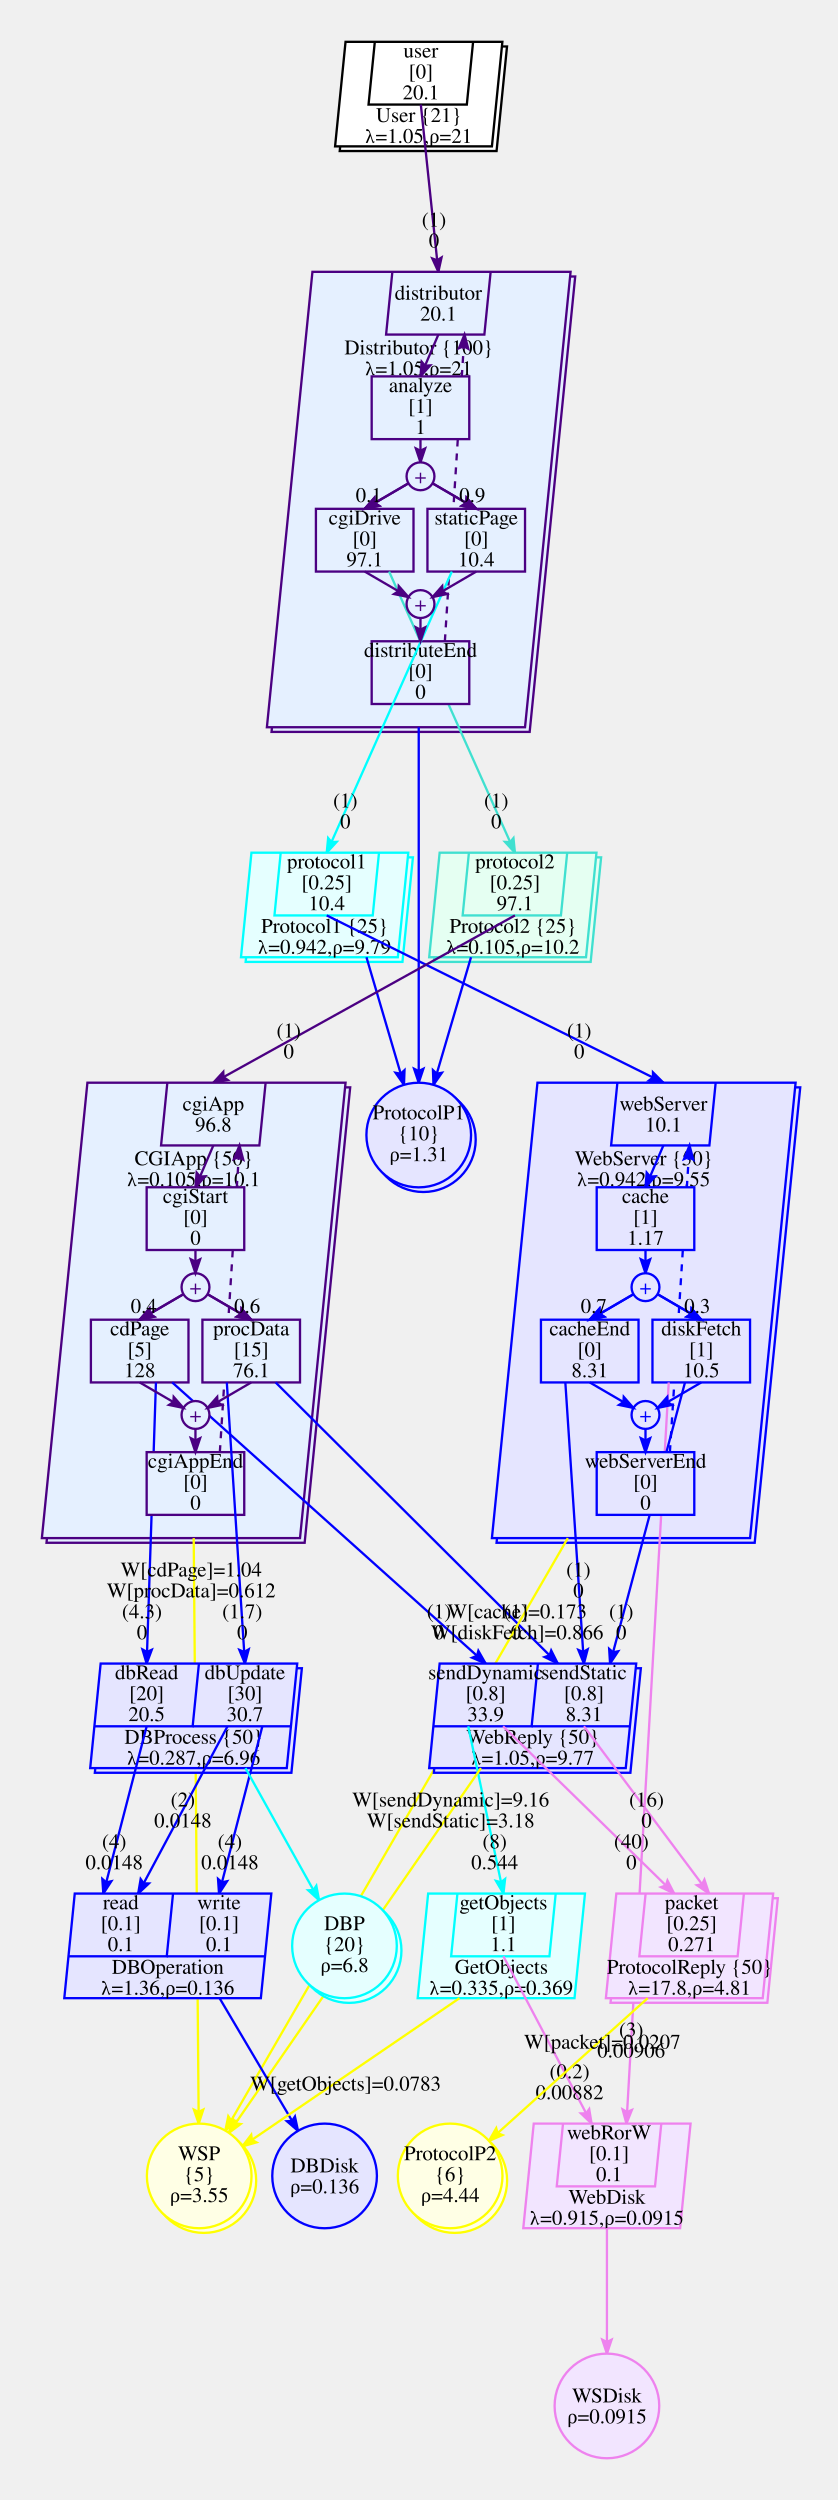
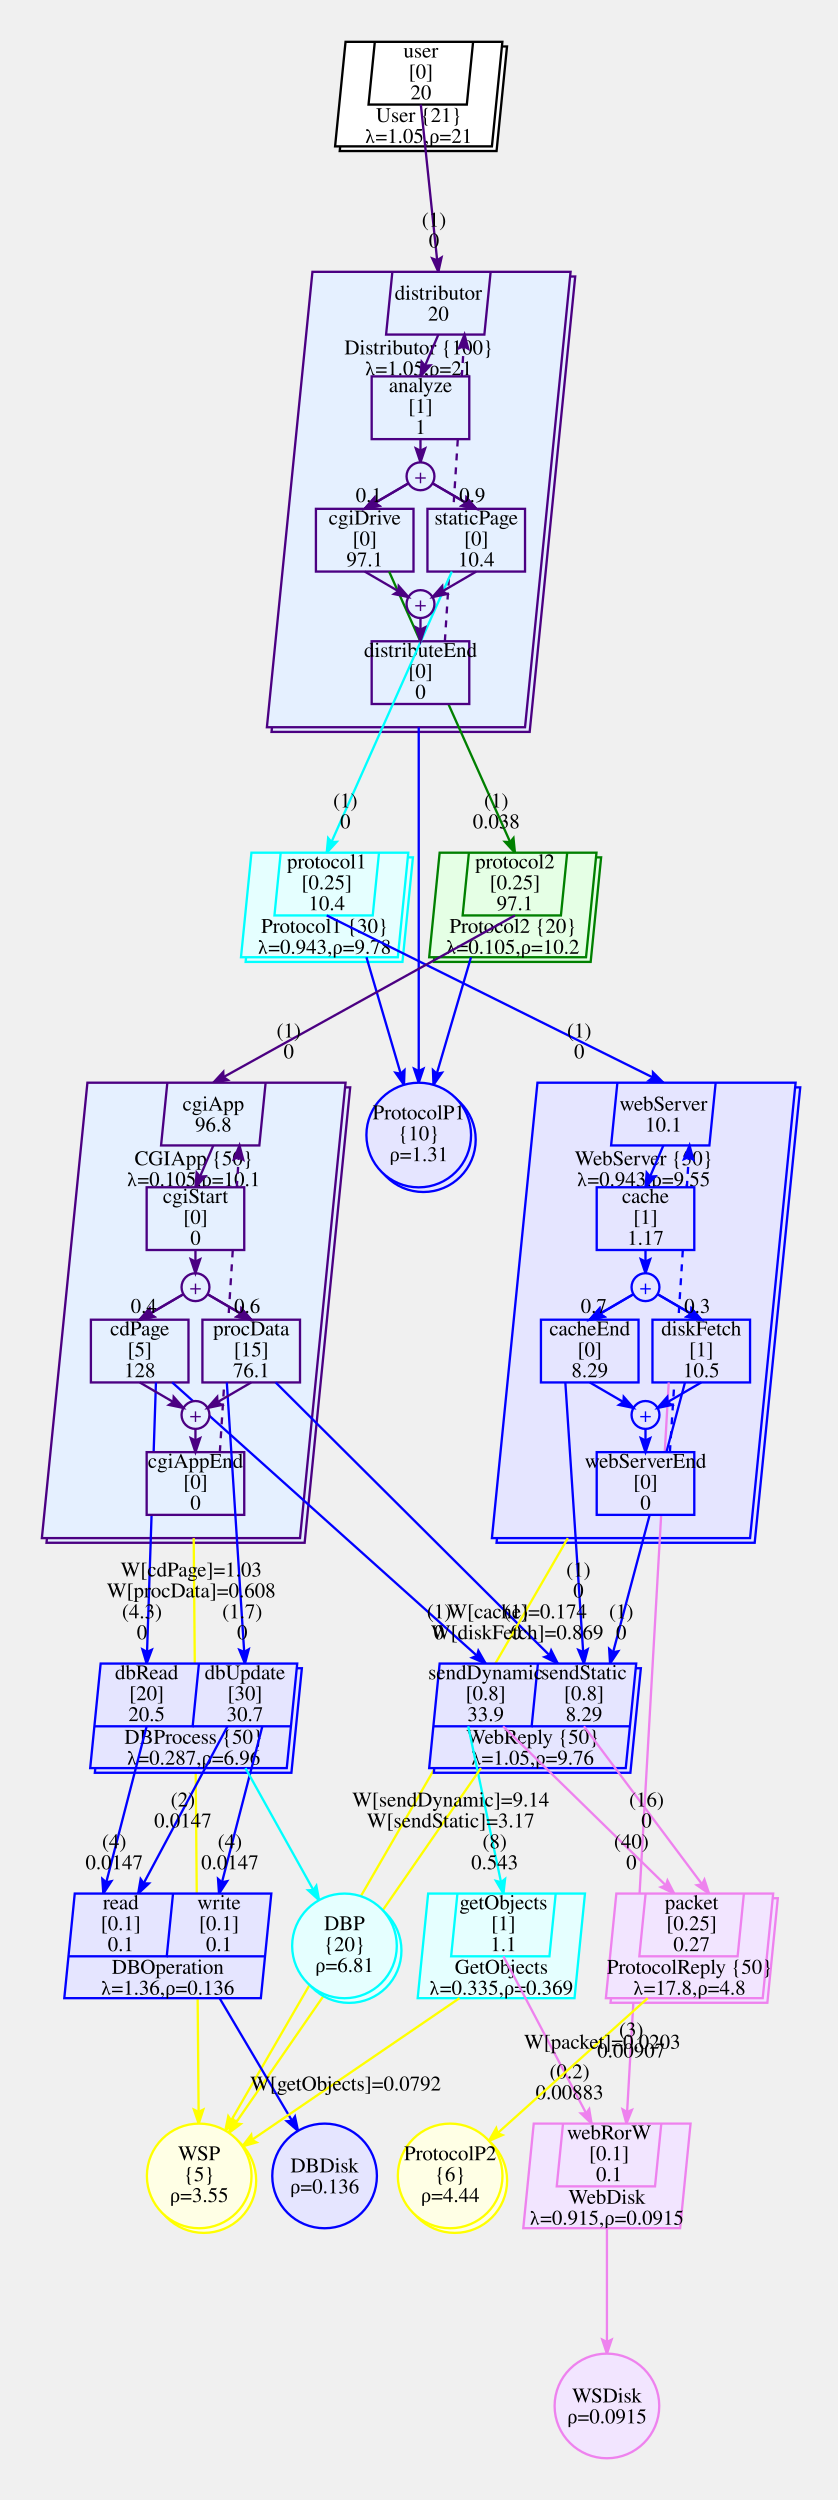
<svg xmlns="http://www.w3.org/2000/svg" width="5.006in" height="14.944in" viewBox="0 0 9010 26900">
  <polygon fill="#ffffff" stroke="black" stroke-width="25" points="3767.5,500 5455,500 5342.5,1625 3655,1625 " />
  <polygon fill="#ffffff" stroke="black" stroke-width="25" points="3717.5,450 5405,450 5292.5,1575 3605,1575 " />
  <text x="4505" y="1538" font-family="Times" font-style="Roman" font-size="225" fill="black" text-anchor="middle">λ=1.05,ρ=21</text>
  <text x="4505" y="1313" font-family="Times" font-style="Roman" font-size="225" fill="black" text-anchor="middle">User {21}</text>
  <polyline stroke="black" stroke-width="25" fill="none" points="4032.5,450 3965,1125 5022.5,1125 5090,450 " />
-   <text x="4528" y="1069" font-family="Times" font-style="Roman" font-size="225" fill="black" text-anchor="middle">20.1</text>
+   <text x="4528" y="1069" font-family="Times" font-style="Roman" font-size="225" fill="black" text-anchor="middle">20</text>
  <text x="4528" y="844" font-family="Times" font-style="Roman" font-size="225" fill="black" text-anchor="middle">[0]</text>
  <text x="4528" y="619" font-family="Times" font-style="Roman" font-size="225" fill="black" text-anchor="middle">user</text>
  <line x1="4527.5" y1="1125" x2="4716.25" y2="2925" stroke="Indigo" stroke-width="25" />
  <polygon fill="Indigo" stroke="Indigo" stroke-width="25" points="4716.25,2925 4750.33,2770.6 4703.21,2800.68 4650.88,2781.03 " />
  <text x="4669" y="2663" font-family="Times" font-style="Roman" font-size="225" fill="black" text-anchor="middle">0</text>
  <text x="4669" y="2438" font-family="Times" font-style="Roman" font-size="225" fill="black" text-anchor="middle">(1)</text>
  <polygon fill="#e5f0ff" stroke="Indigo" stroke-width="25" points="3411.25,2975 6188.75,2975 5698.75,7875 2921.25,7875 " />
  <polygon fill="#e5f0ff" stroke="Indigo" stroke-width="25" points="3361.25,2925 6138.75,2925 5648.75,7825 2871.25,7825 " />
  <text x="4505" y="4038" font-family="Times" font-style="Roman" font-size="225" fill="black" text-anchor="middle">λ=1.05,ρ=21</text>
  <text x="4505" y="3813" font-family="Times" font-style="Roman" font-size="225" fill="black" text-anchor="middle">Distributor {100}</text>
  <polyline stroke="Indigo" stroke-width="25" fill="none" points="4221.25,2925 4153.75,3600 5211.25,3600 5278.75,2925 " />
-   <text x="4716" y="3450" font-family="Times" font-style="Roman" font-size="225" fill="black" text-anchor="middle">20.1</text>
+   <text x="4716" y="3450" font-family="Times" font-style="Roman" font-size="225" fill="black" text-anchor="middle">20</text>
  <text x="4716" y="3225" font-family="Times" font-style="Roman" font-size="225" fill="black" text-anchor="middle">distributor</text>
  <line x1="4716.25" y1="3600" x2="4523.75" y2="4050" stroke="Indigo" stroke-width="25" />
  <polygon fill="Indigo" stroke="Indigo" stroke-width="25" points="4523.75,4050 4628.72,3931.75 4572.91,3935.07 4536.77,3892.42 " />
  <line x1="4786.25" y1="6900" x2="4997.5" y2="3600" stroke-dasharray="75" stroke="Indigo" stroke-width="25" />
  <polygon fill="Indigo" stroke="Indigo" stroke-width="25" points="4997.5,3600 4938.02,3746.5 4989.51,3724.74 5037.82,3752.89 " />
  <polygon fill="#e5f0ff" stroke="Indigo" stroke-width="25" points="3998.75,4725 3998.75,4050 5048.75,4050 5048.75,4725 3998.75,4725 " />
  <text x="4524" y="4669" font-family="Times" font-style="Roman" font-size="225" fill="black" text-anchor="middle">1</text>
  <text x="4524" y="4444" font-family="Times" font-style="Roman" font-size="225" fill="black" text-anchor="middle">[1]</text>
  <text x="4524" y="4219" font-family="Times" font-style="Roman" font-size="225" fill="black" text-anchor="middle">analyze</text>
  <polygon fill="#e5f0ff" stroke="Indigo" stroke-width="25" points="3398.75,6150 3398.75,5475 4448.75,5475 4448.75,6150 3398.75,6150 " />
-   <line x1="4186.25" y1="6150" x2="5540" y2="9175" stroke="Turquoise" stroke-width="25" />
-   <polygon fill="Turquoise" stroke="Turquoise" stroke-width="25" points="5540,9175 5524.37,9017.66 5488.94,9060.9 5433.09,9058.51 " />
-   <text x="5339" y="8913" font-family="Times" font-style="Roman" font-size="225" fill="black" text-anchor="middle">0</text>
+   <line x1="4186.25" y1="6150" x2="5540" y2="9175" stroke="Green" stroke-width="25" />
+   <polygon fill="Green" stroke="Green" stroke-width="25" points="5540,9175 5524.37,9017.66 5488.94,9060.9 5433.09,9058.51 " />
+   <text x="5339" y="8913" font-family="Times" font-style="Roman" font-size="225" fill="black" text-anchor="middle">0.038</text>
  <text x="5339" y="8688" font-family="Times" font-style="Roman" font-size="225" fill="black" text-anchor="middle">(1)</text>
  <text x="3924" y="6094" font-family="Times" font-style="Roman" font-size="225" fill="black" text-anchor="middle">97.1</text>
  <text x="3924" y="5869" font-family="Times" font-style="Roman" font-size="225" fill="black" text-anchor="middle">[0]</text>
  <text x="3924" y="5644" font-family="Times" font-style="Roman" font-size="225" fill="black" text-anchor="middle">cgiDrive</text>
  <polygon fill="#e5f0ff" stroke="Indigo" stroke-width="25" points="3998.75,7575 3998.75,6900 5048.75,6900 5048.75,7575 3998.75,7575 " />
  <text x="4524" y="7519" font-family="Times" font-style="Roman" font-size="225" fill="black" text-anchor="middle">0</text>
  <text x="4524" y="7294" font-family="Times" font-style="Roman" font-size="225" fill="black" text-anchor="middle">[0]</text>
  <text x="4524" y="7069" font-family="Times" font-style="Roman" font-size="225" fill="black" text-anchor="middle">distributeEnd</text>
  <polygon fill="#e5f0ff" stroke="Indigo" stroke-width="25" points="4598.75,6150 4598.75,5475 5648.75,5475 5648.75,6150 4598.75,6150 " />
  <line x1="4861.25" y1="6150" x2="3515" y2="9175" stroke="Cyan" stroke-width="25" />
  <polygon fill="Cyan" stroke="Cyan" stroke-width="25" points="3515,9175 3621.67,9058.29 3565.82,9060.8 3530.31,9017.63 " />
  <text x="3715" y="8913" font-family="Times" font-style="Roman" font-size="225" fill="black" text-anchor="middle">0</text>
  <text x="3715" y="8688" font-family="Times" font-style="Roman" font-size="225" fill="black" text-anchor="middle">(1)</text>
  <text x="5124" y="6094" font-family="Times" font-style="Roman" font-size="225" fill="black" text-anchor="middle">10.4</text>
  <text x="5124" y="5869" font-family="Times" font-style="Roman" font-size="225" fill="black" text-anchor="middle">[0]</text>
  <text x="5124" y="5644" font-family="Times" font-style="Roman" font-size="225" fill="black" text-anchor="middle">staticPage</text>
  <line x1="4523.75" y1="4725" x2="4523.75" y2="4975" stroke="Indigo" stroke-width="25" />
  <polygon fill="Indigo" stroke="Indigo" stroke-width="25" points="4523.75,4975 4573.75,4825 4523.75,4850 4473.75,4825 " />
  <circle cx="4524" cy="6500" r="150" fill="#e5f0ff" stroke="Indigo" stroke-width="25" />
  <text x="4524" y="6575" font-family="Times" font-style="Roman" font-size="225" fill="Indigo" text-anchor="middle">+</text>
  <line x1="3923.75" y1="6150" x2="4394.18" y2="6424.42" stroke="Indigo" stroke-width="25" />
  <polygon fill="Indigo" stroke="Indigo" stroke-width="25" points="4394.18,6424.42 4289.81,6305.65 4286.21,6361.44 4239.42,6392.03 " />
  <line x1="5123.75" y1="6150" x2="4653.32" y2="6424.42" stroke="Indigo" stroke-width="25" />
  <polygon fill="Indigo" stroke="Indigo" stroke-width="25" points="4653.32,6424.42 4808.08,6392.03 4761.29,6361.44 4757.69,6305.65 " />
  <circle cx="4524" cy="5125" r="150" fill="#e5f0ff" stroke="Indigo" stroke-width="25" />
  <text x="4524" y="5200" font-family="Times" font-style="Roman" font-size="225" fill="Indigo" text-anchor="middle">+</text>
  <line x1="4394.18" y1="5200.58" x2="3923.75" y2="5475" stroke="Indigo" stroke-width="25" />
  <polygon fill="Indigo" stroke="Indigo" stroke-width="25" points="3923.75,5475 4078.51,5442.61 4031.72,5412.02 4028.12,5356.23 " />
  <line x1="4653.32" y1="5200.58" x2="5123.75" y2="5475" stroke="Indigo" stroke-width="25" />
  <polygon fill="Indigo" stroke="Indigo" stroke-width="25" points="5123.75,5475 5019.38,5356.23 5015.78,5412.02 4968.99,5442.61 " />
  <line x1="4394.18" y1="5200.58" x2="3923.75" y2="5475" stroke="Indigo" stroke-width="25" />
  <polygon fill="Indigo" stroke="Indigo" stroke-width="25" points="3923.75,5475 4078.51,5442.61 4031.72,5412.02 4028.12,5356.23 " />
  <line x1="4653.32" y1="5200.58" x2="5123.75" y2="5475" stroke="Indigo" stroke-width="25" />
  <polygon fill="Indigo" stroke="Indigo" stroke-width="25" points="5123.75,5475 5019.38,5356.23 5015.78,5412.02 4968.99,5442.61 " />
  <text x="3967" y="5402" font-family="Times" font-style="Roman" font-size="225" fill="black" text-anchor="middle">0.1</text>
  <text x="5081" y="5402" font-family="Times" font-style="Roman" font-size="225" fill="black" text-anchor="middle">0.9</text>
  <line x1="4523.75" y1="6650" x2="4523.75" y2="6900" stroke="Indigo" stroke-width="25" />
  <polygon fill="Indigo" stroke="Indigo" stroke-width="25" points="4523.75,6900 4573.75,6750 4523.75,6775 4473.75,6750 " />
  <line x1="4505" y1="7825" x2="4505" y2="11650" stroke="Blue" stroke-width="25" />
  <polygon fill="Blue" stroke="Blue" stroke-width="25" points="4505,11650 4555,11500 4505,11525 4455,11500 " />
  <polygon fill="#e5ffff" stroke="Cyan" stroke-width="25" points="2755,9225 4442.5,9225 4330,10350 2642.5,10350 " />
  <polygon fill="#e5ffff" stroke="Cyan" stroke-width="25" points="2705,9175 4392.5,9175 4280,10300 2592.5,10300 " />
-   <text x="3492" y="10263" font-family="Times" font-style="Roman" font-size="225" fill="black" text-anchor="middle">λ=0.942,ρ=9.79</text>
-   <text x="3492" y="10038" font-family="Times" font-style="Roman" font-size="225" fill="black" text-anchor="middle">Protocol1 {25}</text>
+   <text x="3492" y="10263" font-family="Times" font-style="Roman" font-size="225" fill="black" text-anchor="middle">λ=0.943,ρ=9.78</text>
+   <text x="3492" y="10038" font-family="Times" font-style="Roman" font-size="225" fill="black" text-anchor="middle">Protocol1 {30}</text>
  <polyline stroke="Cyan" stroke-width="25" fill="none" points="3020,9175 2952.5,9850 4010,9850 4077.5,9175 " />
  <text x="3515" y="9794" font-family="Times" font-style="Roman" font-size="225" fill="black" text-anchor="middle">10.4</text>
  <text x="3515" y="9569" font-family="Times" font-style="Roman" font-size="225" fill="black" text-anchor="middle">[0.25]</text>
  <text x="3515" y="9344" font-family="Times" font-style="Roman" font-size="225" fill="black" text-anchor="middle">protocol1</text>
  <line x1="3515" y1="9850" x2="7137.5" y2="11650" stroke="Blue" stroke-width="25" />
  <polygon fill="Blue" stroke="Blue" stroke-width="25" points="7137.5,11650 7025.42,11538.5 7025.56,11594.4 6980.92,11628 " />
  <text x="6232" y="11388" font-family="Times" font-style="Roman" font-size="225" fill="black" text-anchor="middle">0</text>
  <text x="6232" y="11163" font-family="Times" font-style="Roman" font-size="225" fill="black" text-anchor="middle">(1)</text>
  <line x1="3942.5" y1="10300" x2="4346.28" y2="11672.9" stroke="Blue" stroke-width="25" />
  <polygon fill="Blue" stroke="Blue" stroke-width="25" points="4346.28,11672.9 4351.92,11514.8 4311.01,11552.9 4255.99,11543.1 " />
-   <polygon fill="#e5fff2" stroke="Turquoise" stroke-width="25" points="4780,9225 6467.5,9225 6355,10350 4667.5,10350 " />
-   <polygon fill="#e5fff2" stroke="Turquoise" stroke-width="25" points="4730,9175 6417.5,9175 6305,10300 4617.5,10300 " />
+   <polygon fill="#e5ffe5" stroke="Green" stroke-width="25" points="4780,9225 6467.5,9225 6355,10350 4667.5,10350 " />
+   <polygon fill="#e5ffe5" stroke="Green" stroke-width="25" points="4730,9175 6417.5,9175 6305,10300 4617.5,10300 " />
  <text x="5518" y="10263" font-family="Times" font-style="Roman" font-size="225" fill="black" text-anchor="middle">λ=0.105,ρ=10.2</text>
-   <text x="5518" y="10038" font-family="Times" font-style="Roman" font-size="225" fill="black" text-anchor="middle">Protocol2 {25}</text>
-   <polyline stroke="Turquoise" stroke-width="25" fill="none" points="5045,9175 4977.5,9850 6035,9850 6102.5,9175 " />
+   <text x="5518" y="10038" font-family="Times" font-style="Roman" font-size="225" fill="black" text-anchor="middle">Protocol2 {20}</text>
+   <polyline stroke="Green" stroke-width="25" fill="none" points="5045,9175 4977.5,9850 6035,9850 6102.5,9175 " />
  <text x="5540" y="9794" font-family="Times" font-style="Roman" font-size="225" fill="black" text-anchor="middle">97.1</text>
  <text x="5540" y="9569" font-family="Times" font-style="Roman" font-size="225" fill="black" text-anchor="middle">[0.25]</text>
  <text x="5540" y="9344" font-family="Times" font-style="Roman" font-size="225" fill="black" text-anchor="middle">protocol2</text>
  <line x1="5540" y1="9850" x2="2295" y2="11650" stroke="Indigo" stroke-width="25" />
  <polygon fill="Indigo" stroke="Indigo" stroke-width="25" points="2295,11650 2450.42,11621 2404.31,11589.4 2401.92,11533.5 " />
  <text x="3106" y="11388" font-family="Times" font-style="Roman" font-size="225" fill="black" text-anchor="middle">0</text>
  <text x="3106" y="11163" font-family="Times" font-style="Roman" font-size="225" fill="black" text-anchor="middle">(1)</text>
  <line x1="5067.5" y1="10300" x2="4663.72" y2="11672.9" stroke="Blue" stroke-width="25" />
  <polygon fill="Blue" stroke="Blue" stroke-width="25" points="4663.72,11672.9 4754.01,11543.1 4698.99,11552.9 4658.08,11514.8 " />
  <polygon fill="#e5f0ff" stroke="Indigo" stroke-width="25" points="990,11700 3767.5,11700 3277.5,16600 500,16600 " />
  <polygon fill="#e5f0ff" stroke="Indigo" stroke-width="25" points="940,11650 3717.5,11650 3227.5,16550 450,16550 " />
  <text x="2084" y="12763" font-family="Times" font-style="Roman" font-size="225" fill="black" text-anchor="middle">λ=0.105,ρ=10.1</text>
  <text x="2084" y="12538" font-family="Times" font-style="Roman" font-size="225" fill="black" text-anchor="middle">CGIApp {50}</text>
  <polyline stroke="Indigo" stroke-width="25" fill="none" points="1800,11650 1732.5,12325 2790,12325 2857.5,11650 " />
  <text x="2295" y="12175" font-family="Times" font-style="Roman" font-size="225" fill="black" text-anchor="middle">96.8</text>
  <text x="2295" y="11950" font-family="Times" font-style="Roman" font-size="225" fill="black" text-anchor="middle">cgiApp</text>
  <line x1="2295" y1="12325" x2="2102.5" y2="12775" stroke="Indigo" stroke-width="25" />
  <polygon fill="Indigo" stroke="Indigo" stroke-width="25" points="2102.5,12775 2207.47,12656.8 2151.66,12660.1 2115.52,12617.4 " />
  <line x1="2365" y1="15625" x2="2576.25" y2="12325" stroke-dasharray="75" stroke="Indigo" stroke-width="25" />
  <polygon fill="Indigo" stroke="Indigo" stroke-width="25" points="2576.25,12325 2516.77,12471.5 2568.26,12449.7 2616.57,12477.9 " />
  <polygon fill="#e5f0ff" stroke="Indigo" stroke-width="25" points="977.5,14875 977.5,14200 2027.5,14200 2027.5,14875 977.5,14875 " />
  <line x1="1677.5" y1="14875" x2="1577.5" y2="17900" stroke="Blue" stroke-width="25" />
  <polygon fill="Blue" stroke="Blue" stroke-width="25" points="1577.5,17900 1632.43,17751.7 1581.63,17775.1 1532.48,17748.4 " />
  <text x="1527" y="17638" font-family="Times" font-style="Roman" font-size="225" fill="black" text-anchor="middle">0</text>
  <text x="1527" y="17413" font-family="Times" font-style="Roman" font-size="225" fill="black" text-anchor="middle">(4.3)</text>
  <line x1="1852.5" y1="14875" x2="5225" y2="17900" stroke="Blue" stroke-width="25" />
  <polygon fill="Blue" stroke="Blue" stroke-width="25" points="5225,17900 5146.72,17762.6 5131.95,17816.5 5079.95,17837.1 " />
  <text x="4723" y="17638" font-family="Times" font-style="Roman" font-size="225" fill="black" text-anchor="middle">0</text>
  <text x="4723" y="17413" font-family="Times" font-style="Roman" font-size="225" fill="black" text-anchor="middle">(1)</text>
  <text x="1503" y="14819" font-family="Times" font-style="Roman" font-size="225" fill="black" text-anchor="middle">128</text>
  <text x="1503" y="14594" font-family="Times" font-style="Roman" font-size="225" fill="black" text-anchor="middle">[5]</text>
  <text x="1503" y="14369" font-family="Times" font-style="Roman" font-size="225" fill="black" text-anchor="middle">cdPage</text>
  <polygon fill="#e5f0ff" stroke="Indigo" stroke-width="25" points="1577.5,16300 1577.5,15625 2627.5,15625 2627.5,16300 1577.5,16300 " />
  <text x="2103" y="16244" font-family="Times" font-style="Roman" font-size="225" fill="black" text-anchor="middle">0</text>
  <text x="2103" y="16019" font-family="Times" font-style="Roman" font-size="225" fill="black" text-anchor="middle">[0]</text>
  <text x="2103" y="15794" font-family="Times" font-style="Roman" font-size="225" fill="black" text-anchor="middle">cgiAppEnd</text>
  <polygon fill="#e5f0ff" stroke="Indigo" stroke-width="25" points="1577.5,13450 1577.5,12775 2627.5,12775 2627.5,13450 1577.5,13450 " />
  <text x="2103" y="13394" font-family="Times" font-style="Roman" font-size="225" fill="black" text-anchor="middle">0</text>
  <text x="2103" y="13169" font-family="Times" font-style="Roman" font-size="225" fill="black" text-anchor="middle">[0]</text>
  <text x="2103" y="12944" font-family="Times" font-style="Roman" font-size="225" fill="black" text-anchor="middle">cgiStart</text>
  <polygon fill="#e5f0ff" stroke="Indigo" stroke-width="25" points="2177.5,14875 2177.5,14200 3227.5,14200 3227.5,14875 2177.5,14875 " />
  <line x1="2440" y1="14875" x2="2635" y2="17900" stroke="Blue" stroke-width="25" />
  <polygon fill="Blue" stroke="Blue" stroke-width="25" points="2635,17900 2675.25,17747.1 2626.96,17775.3 2575.45,17753.5 " />
  <text x="2606" y="17638" font-family="Times" font-style="Roman" font-size="225" fill="black" text-anchor="middle">0</text>
  <text x="2606" y="17413" font-family="Times" font-style="Roman" font-size="225" fill="black" text-anchor="middle">(1.7)</text>
  <line x1="2965" y1="14875" x2="6001.25" y2="17900" stroke="Blue" stroke-width="25" />
  <polygon fill="Blue" stroke="Blue" stroke-width="25" points="6001.25,17900 5930.28,17758.7 5912.7,17811.8 5859.7,17829.6 " />
  <text x="5550" y="17638" font-family="Times" font-style="Roman" font-size="225" fill="black" text-anchor="middle">0</text>
  <text x="5550" y="17413" font-family="Times" font-style="Roman" font-size="225" fill="black" text-anchor="middle">(1)</text>
  <text x="2703" y="14819" font-family="Times" font-style="Roman" font-size="225" fill="black" text-anchor="middle">76.1</text>
  <text x="2703" y="14594" font-family="Times" font-style="Roman" font-size="225" fill="black" text-anchor="middle">[15]</text>
  <text x="2703" y="14369" font-family="Times" font-style="Roman" font-size="225" fill="black" text-anchor="middle">procData</text>
  <circle cx="2103" cy="15225" r="150" fill="#e5f0ff" stroke="Indigo" stroke-width="25" />
  <text x="2103" y="15300" font-family="Times" font-style="Roman" font-size="225" fill="Indigo" text-anchor="middle">+</text>
  <line x1="2702.5" y1="14875" x2="2232.07" y2="15149.4" stroke="Indigo" stroke-width="25" />
  <polygon fill="Indigo" stroke="Indigo" stroke-width="25" points="2232.07,15149.4 2386.83,15117 2340.04,15086.4 2336.44,15030.6 " />
  <line x1="1502.5" y1="14875" x2="1972.93" y2="15149.4" stroke="Indigo" stroke-width="25" />
  <polygon fill="Indigo" stroke="Indigo" stroke-width="25" points="1972.93,15149.4 1868.56,15030.6 1864.96,15086.4 1818.17,15117 " />
  <circle cx="2103" cy="13850" r="150" fill="#e5f0ff" stroke="Indigo" stroke-width="25" />
  <text x="2103" y="13925" font-family="Times" font-style="Roman" font-size="225" fill="Indigo" text-anchor="middle">+</text>
  <line x1="2232.07" y1="13925.6" x2="2702.5" y2="14200" stroke="Indigo" stroke-width="25" />
  <polygon fill="Indigo" stroke="Indigo" stroke-width="25" points="2702.5,14200 2598.13,14081.2 2594.53,14137 2547.74,14167.6 " />
  <line x1="1972.93" y1="13925.6" x2="1502.5" y2="14200" stroke="Indigo" stroke-width="25" />
  <polygon fill="Indigo" stroke="Indigo" stroke-width="25" points="1502.5,14200 1657.26,14167.6 1610.47,14137 1606.87,14081.2 " />
  <line x1="2232.07" y1="13925.6" x2="2702.5" y2="14200" stroke="Indigo" stroke-width="25" />
  <polygon fill="Indigo" stroke="Indigo" stroke-width="25" points="2702.5,14200 2598.13,14081.2 2594.53,14137 2547.74,14167.6 " />
  <line x1="1972.93" y1="13925.6" x2="1502.5" y2="14200" stroke="Indigo" stroke-width="25" />
  <polygon fill="Indigo" stroke="Indigo" stroke-width="25" points="1502.5,14200 1657.26,14167.6 1610.47,14137 1606.87,14081.2 " />
  <text x="2659" y="14127" font-family="Times" font-style="Roman" font-size="225" fill="black" text-anchor="middle">0.6</text>
  <text x="1546" y="14127" font-family="Times" font-style="Roman" font-size="225" fill="black" text-anchor="middle">0.4</text>
  <line x1="2102.5" y1="15375" x2="2102.5" y2="15625" stroke="Indigo" stroke-width="25" />
  <polygon fill="Indigo" stroke="Indigo" stroke-width="25" points="2102.5,15625 2152.5,15475 2102.5,15500 2052.5,15475 " />
  <line x1="2102.5" y1="13450" x2="2102.5" y2="13700" stroke="Indigo" stroke-width="25" />
  <polygon fill="Indigo" stroke="Indigo" stroke-width="25" points="2102.5,13700 2152.5,13550 2102.5,13575 2052.5,13550 " />
  <line x1="2083.75" y1="16550" x2="2137.68" y2="22850" stroke="Yellow" stroke-width="25" />
  <polygon fill="Yellow" stroke="Yellow" stroke-width="25" points="2137.68,22850 2186.4,22699.6 2136.61,22725 2086.4,22700.5 " />
-   <text x="2057" y="17188" font-family="Times" font-style="Roman" font-size="225" fill="black" text-anchor="middle">W[procData]=0.612</text>
-   <text x="2057" y="16963" font-family="Times" font-style="Roman" font-size="225" fill="black" text-anchor="middle">W[cdPage]=1.04</text>
+   <text x="2057" y="17188" font-family="Times" font-style="Roman" font-size="225" fill="black" text-anchor="middle">W[procData]=0.608</text>
+   <text x="2057" y="16963" font-family="Times" font-style="Roman" font-size="225" fill="black" text-anchor="middle">W[cdPage]=1.03</text>
  <circle cx="4555" cy="12263" r="563" fill="#e5e5ff" stroke="Blue" stroke-width="25" />
  <circle cx="4505" cy="12213" r="563" fill="#e5e5ff" stroke="Blue" stroke-width="25" />
  <text x="4505" y="12494" font-family="Times" font-style="Roman" font-size="225" fill="black" text-anchor="middle">ρ=1.31</text>
  <text x="4505" y="12269" font-family="Times" font-style="Roman" font-size="225" fill="black" text-anchor="middle">{10}</text>
  <text x="4505" y="12044" font-family="Times" font-style="Roman" font-size="225" fill="black" text-anchor="middle">ProtocolP1</text>
  <polygon fill="#e5e5ff" stroke="Blue" stroke-width="25" points="5832.5,11700 8610,11700 8120,16600 5342.5,16600 " />
  <polygon fill="#e5e5ff" stroke="Blue" stroke-width="25" points="5782.5,11650 8560,11650 8070,16550 5292.5,16550 " />
-   <text x="6926" y="12763" font-family="Times" font-style="Roman" font-size="225" fill="black" text-anchor="middle">λ=0.942,ρ=9.55</text>
+   <text x="6926" y="12763" font-family="Times" font-style="Roman" font-size="225" fill="black" text-anchor="middle">λ=0.943,ρ=9.55</text>
  <text x="6926" y="12538" font-family="Times" font-style="Roman" font-size="225" fill="black" text-anchor="middle">WebServer {50}</text>
  <polyline stroke="Blue" stroke-width="25" fill="none" points="6642.5,11650 6575,12325 7632.5,12325 7700,11650 " />
  <text x="7138" y="12175" font-family="Times" font-style="Roman" font-size="225" fill="black" text-anchor="middle">10.1</text>
  <text x="7138" y="11950" font-family="Times" font-style="Roman" font-size="225" fill="black" text-anchor="middle">webServer</text>
  <line x1="7137.5" y1="12325" x2="6945" y2="12775" stroke="Blue" stroke-width="25" />
  <polygon fill="Blue" stroke="Blue" stroke-width="25" points="6945,12775 7049.97,12656.8 6994.16,12660.1 6958.02,12617.4 " />
  <line x1="7207.5" y1="15625" x2="7418.75" y2="12325" stroke-dasharray="75" stroke="Blue" stroke-width="25" />
  <polygon fill="Blue" stroke="Blue" stroke-width="25" points="7418.75,12325 7359.27,12471.5 7410.76,12449.7 7459.07,12477.9 " />
  <polygon fill="#e5e5ff" stroke="Blue" stroke-width="25" points="6420,13450 6420,12775 7470,12775 7470,13450 6420,13450 " />
  <text x="6945" y="13394" font-family="Times" font-style="Roman" font-size="225" fill="black" text-anchor="middle">1.17</text>
  <text x="6945" y="13169" font-family="Times" font-style="Roman" font-size="225" fill="black" text-anchor="middle">[1]</text>
  <text x="6945" y="12944" font-family="Times" font-style="Roman" font-size="225" fill="black" text-anchor="middle">cache</text>
  <polygon fill="#e5e5ff" stroke="Blue" stroke-width="25" points="5820,14875 5820,14200 6870,14200 6870,14875 5820,14875 " />
  <line x1="6082.5" y1="14875" x2="6282.5" y2="17900" stroke="Blue" stroke-width="25" />
  <polygon fill="Blue" stroke="Blue" stroke-width="25" points="6282.5,17900 6322.5,17747 6274.25,17775.3 6222.71,17753.6 " />
  <text x="6223" y="17188" font-family="Times" font-style="Roman" font-size="225" fill="black" text-anchor="middle">0</text>
  <text x="6223" y="16963" font-family="Times" font-style="Roman" font-size="225" fill="black" text-anchor="middle">(1)</text>
-   <text x="6345" y="14819" font-family="Times" font-style="Roman" font-size="225" fill="black" text-anchor="middle">8.31</text>
+   <text x="6345" y="14819" font-family="Times" font-style="Roman" font-size="225" fill="black" text-anchor="middle">8.29</text>
  <text x="6345" y="14594" font-family="Times" font-style="Roman" font-size="225" fill="black" text-anchor="middle">[0]</text>
  <text x="6345" y="14369" font-family="Times" font-style="Roman" font-size="225" fill="black" text-anchor="middle">cacheEnd</text>
  <polygon fill="#e5e5ff" stroke="Blue" stroke-width="25" points="7020,14875 7020,14200 8070,14200 8070,14875 7020,14875 " />
  <line x1="7195" y1="14875" x2="6740" y2="22850" stroke="Violet" stroke-width="25" />
  <polygon fill="Violet" stroke="Violet" stroke-width="25" points="6740,22850 6798.46,22703.1 6747.12,22725.2 6698.63,22697.4 " />
-   <text x="6791" y="22138" font-family="Times" font-style="Roman" font-size="225" fill="black" text-anchor="middle">0.00906</text>
+   <text x="6791" y="22138" font-family="Times" font-style="Roman" font-size="225" fill="black" text-anchor="middle">0.00907</text>
  <text x="6791" y="21913" font-family="Times" font-style="Roman" font-size="225" fill="black" text-anchor="middle">(3)</text>
  <line x1="7370" y1="14875" x2="6563.75" y2="17900" stroke="Blue" stroke-width="25" />
  <polygon fill="Blue" stroke="Blue" stroke-width="25" points="6563.75,17900 6650.69,17767.9 6595.94,17779.2 6554.07,17742.2 " />
  <text x="6684" y="17638" font-family="Times" font-style="Roman" font-size="225" fill="black" text-anchor="middle">0</text>
  <text x="6684" y="17413" font-family="Times" font-style="Roman" font-size="225" fill="black" text-anchor="middle">(1)</text>
  <text x="7545" y="14819" font-family="Times" font-style="Roman" font-size="225" fill="black" text-anchor="middle">10.5</text>
  <text x="7545" y="14594" font-family="Times" font-style="Roman" font-size="225" fill="black" text-anchor="middle">[1]</text>
  <text x="7545" y="14369" font-family="Times" font-style="Roman" font-size="225" fill="black" text-anchor="middle">diskFetch</text>
  <polygon fill="#e5e5ff" stroke="Blue" stroke-width="25" points="6420,16300 6420,15625 7470,15625 7470,16300 6420,16300 " />
  <text x="6945" y="16244" font-family="Times" font-style="Roman" font-size="225" fill="black" text-anchor="middle">0</text>
  <text x="6945" y="16019" font-family="Times" font-style="Roman" font-size="225" fill="black" text-anchor="middle">[0]</text>
  <text x="6945" y="15794" font-family="Times" font-style="Roman" font-size="225" fill="black" text-anchor="middle">webServerEnd</text>
  <line x1="6945" y1="13450" x2="6945" y2="13700" stroke="Blue" stroke-width="25" />
  <polygon fill="Blue" stroke="Blue" stroke-width="25" points="6945,13700 6995,13550 6945,13575 6895,13550 " />
  <circle cx="6945" cy="15225" r="150" fill="#e5e5ff" stroke="Blue" stroke-width="25" />
  <text x="6945" y="15300" font-family="Times" font-style="Roman" font-size="225" fill="Blue" text-anchor="middle">+</text>
  <line x1="6345" y1="14875" x2="6815.43" y2="15149.4" stroke="Blue" stroke-width="25" />
  <polygon fill="Blue" stroke="Blue" stroke-width="25" points="6815.43,15149.4 6711.06,15030.6 6707.46,15086.4 6660.67,15117 " />
  <line x1="7545" y1="14875" x2="7074.57" y2="15149.4" stroke="Blue" stroke-width="25" />
  <polygon fill="Blue" stroke="Blue" stroke-width="25" points="7074.57,15149.4 7229.33,15117 7182.54,15086.4 7178.94,15030.6 " />
  <circle cx="6945" cy="13850" r="150" fill="#e5e5ff" stroke="Blue" stroke-width="25" />
  <text x="6945" y="13925" font-family="Times" font-style="Roman" font-size="225" fill="Blue" text-anchor="middle">+</text>
  <line x1="6815.43" y1="13925.6" x2="6345" y2="14200" stroke="Blue" stroke-width="25" />
  <polygon fill="Blue" stroke="Blue" stroke-width="25" points="6345,14200 6499.76,14167.6 6452.97,14137 6449.37,14081.2 " />
  <line x1="7074.57" y1="13925.6" x2="7545" y2="14200" stroke="Blue" stroke-width="25" />
  <polygon fill="Blue" stroke="Blue" stroke-width="25" points="7545,14200 7440.63,14081.2 7437.03,14137 7390.24,14167.6 " />
  <line x1="6815.43" y1="13925.6" x2="6345" y2="14200" stroke="Blue" stroke-width="25" />
  <polygon fill="Blue" stroke="Blue" stroke-width="25" points="6345,14200 6499.76,14167.6 6452.97,14137 6449.37,14081.2 " />
  <line x1="7074.57" y1="13925.6" x2="7545" y2="14200" stroke="Blue" stroke-width="25" />
  <polygon fill="Blue" stroke="Blue" stroke-width="25" points="7545,14200 7440.63,14081.2 7437.03,14137 7390.24,14167.6 " />
  <text x="6388" y="14127" font-family="Times" font-style="Roman" font-size="225" fill="black" text-anchor="middle">0.7</text>
  <text x="7502" y="14127" font-family="Times" font-style="Roman" font-size="225" fill="black" text-anchor="middle">0.3</text>
  <line x1="6945" y1="15375" x2="6945" y2="15625" stroke="Blue" stroke-width="25" />
  <polygon fill="Blue" stroke="Blue" stroke-width="25" points="6945,15625 6995,15475 6945,15500 6895,15475 " />
  <line x1="6109.37" y1="16550" x2="2424.01" y2="22925.5" stroke="Yellow" stroke-width="25" />
  <polygon fill="Yellow" stroke="Yellow" stroke-width="25" points="2424.01,22925.5 2542.36,22820.7 2486.56,22817.3 2455.79,22770.6 " />
-   <text x="5564" y="17638" font-family="Times" font-style="Roman" font-size="225" fill="black" text-anchor="middle">W[diskFetch]=0.866</text>
-   <text x="5564" y="17413" font-family="Times" font-style="Roman" font-size="225" fill="black" text-anchor="middle">W[cache]=0.173</text>
+   <text x="5564" y="17638" font-family="Times" font-style="Roman" font-size="225" fill="black" text-anchor="middle">W[diskFetch]=0.869</text>
+   <text x="5564" y="17413" font-family="Times" font-style="Roman" font-size="225" fill="black" text-anchor="middle">W[cache]=0.174</text>
  <polygon fill="#e5e5ff" stroke="Blue" stroke-width="25" points="1132.5,17950 3247.5,17950 3135,19075 1020,19075 " />
  <polygon fill="#e5e5ff" stroke="Blue" stroke-width="25" points="1082.5,17900 3197.5,17900 3085,19025 970,19025 " />
  <text x="2084" y="18988" font-family="Times" font-style="Roman" font-size="225" fill="black" text-anchor="middle">λ=0.287,ρ=6.96</text>
  <text x="2084" y="18763" font-family="Times" font-style="Roman" font-size="225" fill="black" text-anchor="middle">DBProcess {50}</text>
  <polyline stroke="Blue" stroke-width="25" fill="none" points="1015,18575 2072.5,18575 2140,17900 " />
  <text x="1577" y="18519" font-family="Times" font-style="Roman" font-size="225" fill="black" text-anchor="middle">20.5</text>
  <text x="1577" y="18294" font-family="Times" font-style="Roman" font-size="225" fill="black" text-anchor="middle">[20]</text>
  <text x="1577" y="18069" font-family="Times" font-style="Roman" font-size="225" fill="black" text-anchor="middle">dbRead</text>
  <line x1="1577.5" y1="18575" x2="1111.25" y2="20375" stroke="Blue" stroke-width="25" />
  <polygon fill="Blue" stroke="Blue" stroke-width="25" points="1111.25,20375 1197.27,20242.3 1142.59,20254 1100.46,20217.3 " />
-   <text x="1228" y="20113" font-family="Times" font-style="Roman" font-size="225" fill="black" text-anchor="middle">0.0148</text>
+   <text x="1228" y="20113" font-family="Times" font-style="Roman" font-size="225" fill="black" text-anchor="middle">0.0147</text>
  <text x="1228" y="19888" font-family="Times" font-style="Roman" font-size="225" fill="black" text-anchor="middle">(4)</text>
  <line x1="2072.5" y1="18575" x2="3130" y2="18575" stroke="Blue" stroke-width="25" />
  <text x="2635" y="18519" font-family="Times" font-style="Roman" font-size="225" fill="black" text-anchor="middle">30.7</text>
  <text x="2635" y="18294" font-family="Times" font-style="Roman" font-size="225" fill="black" text-anchor="middle">[30]</text>
  <text x="2635" y="18069" font-family="Times" font-style="Roman" font-size="225" fill="black" text-anchor="middle">dbUpdate</text>
  <line x1="2447.5" y1="18575" x2="1486.25" y2="20375" stroke="Blue" stroke-width="25" />
  <polygon fill="Blue" stroke="Blue" stroke-width="25" points="1486.25,20375 1601.01,20266.2 1545.13,20264.7 1512.8,20219.1 " />
-   <text x="1967" y="19663" font-family="Times" font-style="Roman" font-size="225" fill="black" text-anchor="middle">0.0148</text>
+   <text x="1967" y="19663" font-family="Times" font-style="Roman" font-size="225" fill="black" text-anchor="middle">0.0147</text>
  <text x="1967" y="19438" font-family="Times" font-style="Roman" font-size="225" fill="black" text-anchor="middle">(2)</text>
  <line x1="2822.5" y1="18575" x2="2356.25" y2="20375" stroke="Blue" stroke-width="25" />
  <polygon fill="Blue" stroke="Blue" stroke-width="25" points="2356.25,20375 2442.27,20242.3 2387.59,20254 2345.46,20217.3 " />
-   <text x="2473" y="20113" font-family="Times" font-style="Roman" font-size="225" fill="black" text-anchor="middle">0.0148</text>
+   <text x="2473" y="20113" font-family="Times" font-style="Roman" font-size="225" fill="black" text-anchor="middle">0.0147</text>
  <text x="2473" y="19888" font-family="Times" font-style="Roman" font-size="225" fill="black" text-anchor="middle">(4)</text>
  <line x1="2640.62" y1="19025" x2="3432.46" y2="20446.1" stroke="Cyan" stroke-width="25" />
  <polygon fill="Cyan" stroke="Cyan" stroke-width="25" points="3432.46,20446.1 3403.13,20290.8 3371.62,20336.9 3315.78,20339.4 " />
  <polygon fill="#e5e5ff" stroke="Blue" stroke-width="25" points="4780,17950 6895,17950 6782.5,19075 4667.5,19075 " />
  <polygon fill="#e5e5ff" stroke="Blue" stroke-width="25" points="4730,17900 6845,17900 6732.5,19025 4617.5,19025 " />
-   <text x="5731" y="18988" font-family="Times" font-style="Roman" font-size="225" fill="black" text-anchor="middle">λ=1.05,ρ=9.77</text>
+   <text x="5731" y="18988" font-family="Times" font-style="Roman" font-size="225" fill="black" text-anchor="middle">λ=1.05,ρ=9.76</text>
  <text x="5731" y="18763" font-family="Times" font-style="Roman" font-size="225" fill="black" text-anchor="middle">WebReply {50}</text>
  <polyline stroke="Blue" stroke-width="25" fill="none" points="4662.5,18575 5720,18575 5787.5,17900 " />
  <text x="5225" y="18519" font-family="Times" font-style="Roman" font-size="225" fill="black" text-anchor="middle">33.9</text>
  <text x="5225" y="18294" font-family="Times" font-style="Roman" font-size="225" fill="black" text-anchor="middle">[0.8]</text>
  <text x="5225" y="18069" font-family="Times" font-style="Roman" font-size="225" fill="black" text-anchor="middle">sendDynamic</text>
  <line x1="5037.5" y1="18575" x2="5416.25" y2="20375" stroke="Cyan" stroke-width="25" />
  <polygon fill="Cyan" stroke="Cyan" stroke-width="25" points="5416.25,20375 5434.29,20217.9 5390.51,20252.7 5336.44,20238.5 " />
-   <text x="5322" y="20113" font-family="Times" font-style="Roman" font-size="225" fill="black" text-anchor="middle">0.544</text>
+   <text x="5322" y="20113" font-family="Times" font-style="Roman" font-size="225" fill="black" text-anchor="middle">0.543</text>
  <text x="5322" y="19888" font-family="Times" font-style="Roman" font-size="225" fill="black" text-anchor="middle">(8)</text>
  <line x1="5412.5" y1="18575" x2="7253.75" y2="20375" stroke="Violet" stroke-width="25" />
  <polygon fill="Violet" stroke="Violet" stroke-width="25" points="7253.75,20375 7181.44,20234.4 7164.37,20287.6 7111.54,20305.9 " />
  <text x="6793" y="20113" font-family="Times" font-style="Roman" font-size="225" fill="black" text-anchor="middle">0</text>
  <text x="6793" y="19888" font-family="Times" font-style="Roman" font-size="225" fill="black" text-anchor="middle">(40)</text>
  <line x1="5720" y1="18575" x2="6777.5" y2="18575" stroke="Blue" stroke-width="25" />
-   <text x="6283" y="18519" font-family="Times" font-style="Roman" font-size="225" fill="black" text-anchor="middle">8.31</text>
+   <text x="6283" y="18519" font-family="Times" font-style="Roman" font-size="225" fill="black" text-anchor="middle">8.29</text>
  <text x="6283" y="18294" font-family="Times" font-style="Roman" font-size="225" fill="black" text-anchor="middle">[0.8]</text>
  <text x="6283" y="18069" font-family="Times" font-style="Roman" font-size="225" fill="black" text-anchor="middle">sendStatic</text>
  <line x1="6282.5" y1="18575" x2="7628.75" y2="20375" stroke="Violet" stroke-width="25" />
  <polygon fill="Violet" stroke="Violet" stroke-width="25" points="7628.75,20375 7578.95,20224.9 7553.88,20274.9 7498.87,20284.8 " />
  <text x="6956" y="19663" font-family="Times" font-style="Roman" font-size="225" fill="black" text-anchor="middle">0</text>
  <text x="6956" y="19438" font-family="Times" font-style="Roman" font-size="225" fill="black" text-anchor="middle">(16)</text>
  <line x1="5174.38" y1="19025" x2="2462.28" y2="22949.7" stroke="Yellow" stroke-width="25" />
  <polygon fill="Yellow" stroke="Yellow" stroke-width="25" points="2462.28,22949.7 2588.69,22854.8 2533.34,22846.9 2506.42,22797.9 " />
-   <text x="4849" y="19663" font-family="Times" font-style="Roman" font-size="225" fill="black" text-anchor="middle">W[sendStatic]=3.18</text>
-   <text x="4849" y="19438" font-family="Times" font-style="Roman" font-size="225" fill="black" text-anchor="middle">W[sendDynamic]=9.16</text>
+   <text x="4849" y="19663" font-family="Times" font-style="Roman" font-size="225" fill="black" text-anchor="middle">W[sendStatic]=3.17</text>
+   <text x="4849" y="19438" font-family="Times" font-style="Roman" font-size="225" fill="black" text-anchor="middle">W[sendDynamic]=9.14</text>
  <polygon fill="#e5e5ff" stroke="Blue" stroke-width="25" points="803.75,20375 2918.75,20375 2806.25,21500 691.25,21500 " />
  <text x="1805" y="21463" font-family="Times" font-style="Roman" font-size="225" fill="black" text-anchor="middle">λ=1.36,ρ=0.136</text>
  <text x="1805" y="21238" font-family="Times" font-style="Roman" font-size="225" fill="black" text-anchor="middle">DBOperation</text>
  <polyline stroke="Blue" stroke-width="25" fill="none" points="736.25,21050 1793.75,21050 1861.25,20375 " />
  <text x="1299" y="20994" font-family="Times" font-style="Roman" font-size="225" fill="black" text-anchor="middle">0.1</text>
  <text x="1299" y="20769" font-family="Times" font-style="Roman" font-size="225" fill="black" text-anchor="middle">[0.1]</text>
  <text x="1299" y="20544" font-family="Times" font-style="Roman" font-size="225" fill="black" text-anchor="middle">read</text>
  <line x1="1793.75" y1="21050" x2="2851.25" y2="21050" stroke="Blue" stroke-width="25" />
  <text x="2356" y="20994" font-family="Times" font-style="Roman" font-size="225" fill="black" text-anchor="middle">0.1</text>
  <text x="2356" y="20769" font-family="Times" font-style="Roman" font-size="225" fill="black" text-anchor="middle">[0.1]</text>
  <text x="2356" y="20544" font-family="Times" font-style="Roman" font-size="225" fill="black" text-anchor="middle">write</text>
  <line x1="2361.87" y1="21500" x2="3206.24" y2="22928.3" stroke="Blue" stroke-width="25" />
  <polygon fill="Blue" stroke="Blue" stroke-width="25" points="3206.24,22928.3 3172.95,22773.7 3142.63,22820.7 3086.87,22824.6 " />
  <circle cx="3756" cy="20988" r="563" fill="#e5ffff" stroke="Cyan" stroke-width="25" />
  <circle cx="3706" cy="20938" r="563" fill="#e5ffff" stroke="Cyan" stroke-width="25" />
-   <text x="3706" y="21219" font-family="Times" font-style="Roman" font-size="225" fill="black" text-anchor="middle">ρ=6.8</text>
+   <text x="3706" y="21219" font-family="Times" font-style="Roman" font-size="225" fill="black" text-anchor="middle">ρ=6.81</text>
  <text x="3706" y="20994" font-family="Times" font-style="Roman" font-size="225" fill="black" text-anchor="middle">{20}</text>
  <text x="3706" y="20769" font-family="Times" font-style="Roman" font-size="225" fill="black" text-anchor="middle">DBP</text>
  <polygon fill="#e5ffff" stroke="Cyan" stroke-width="25" points="4606.25,20375 6293.75,20375 6181.25,21500 4493.75,21500 " />
  <text x="5394" y="21463" font-family="Times" font-style="Roman" font-size="225" fill="black" text-anchor="middle">λ=0.335,ρ=0.369</text>
  <text x="5394" y="21238" font-family="Times" font-style="Roman" font-size="225" fill="black" text-anchor="middle">GetObjects</text>
  <polyline stroke="Cyan" stroke-width="25" fill="none" points="4921.25,20375 4853.75,21050 5911.25,21050 5978.75,20375 " />
  <text x="5416" y="20994" font-family="Times" font-style="Roman" font-size="225" fill="black" text-anchor="middle">1.1</text>
  <text x="5416" y="20769" font-family="Times" font-style="Roman" font-size="225" fill="black" text-anchor="middle">[1]</text>
  <text x="5416" y="20544" font-family="Times" font-style="Roman" font-size="225" fill="black" text-anchor="middle">getObjects</text>
  <line x1="5416.25" y1="21050" x2="6365" y2="22850" stroke="Violet" stroke-width="25" />
  <polygon fill="Violet" stroke="Violet" stroke-width="25" points="6365,22850 6339.29,22694 6306.72,22739.4 6250.83,22740.6 " />
-   <text x="6128" y="22588" font-family="Times" font-style="Roman" font-size="225" fill="black" text-anchor="middle">0.00882</text>
+   <text x="6128" y="22588" font-family="Times" font-style="Roman" font-size="225" fill="black" text-anchor="middle">0.00883</text>
  <text x="6128" y="22363" font-family="Times" font-style="Roman" font-size="225" fill="black" text-anchor="middle">(0.2)</text>
  <line x1="4943.75" y1="21500" x2="2607.06" y2="23095.3" stroke="Yellow" stroke-width="25" />
  <polygon fill="Yellow" stroke="Yellow" stroke-width="25" points="2607.06,23095.3 2759.13,23052 2710.29,23024.9 2702.74,22969.5 " />
-   <text x="3718" y="22494" font-family="Times" font-style="Roman" font-size="225" fill="black" text-anchor="middle">W[getObjects]=0.0783</text>
+   <text x="3718" y="22494" font-family="Times" font-style="Roman" font-size="225" fill="black" text-anchor="middle">W[getObjects]=0.0792</text>
  <polygon fill="#f2e5ff" stroke="Violet" stroke-width="25" points="6681.25,20425 8368.75,20425 8256.25,21550 6568.75,21550 " />
  <polygon fill="#f2e5ff" stroke="Violet" stroke-width="25" points="6631.25,20375 8318.75,20375 8206.25,21500 6518.75,21500 " />
-   <text x="7419" y="21463" font-family="Times" font-style="Roman" font-size="225" fill="black" text-anchor="middle">λ=17.8,ρ=4.81</text>
+   <text x="7419" y="21463" font-family="Times" font-style="Roman" font-size="225" fill="black" text-anchor="middle">λ=17.8,ρ=4.8</text>
  <text x="7419" y="21238" font-family="Times" font-style="Roman" font-size="225" fill="black" text-anchor="middle">ProtocolReply {50}</text>
  <polyline stroke="Violet" stroke-width="25" fill="none" points="6946.25,20375 6878.75,21050 7936.25,21050 8003.75,20375 " />
-   <text x="7441" y="20994" font-family="Times" font-style="Roman" font-size="225" fill="black" text-anchor="middle">0.271</text>
+   <text x="7441" y="20994" font-family="Times" font-style="Roman" font-size="225" fill="black" text-anchor="middle">0.27</text>
  <text x="7441" y="20769" font-family="Times" font-style="Roman" font-size="225" fill="black" text-anchor="middle">[0.25]</text>
  <text x="7441" y="20544" font-family="Times" font-style="Roman" font-size="225" fill="black" text-anchor="middle">packet</text>
  <line x1="6968.75" y1="21500" x2="5260.71" y2="23036.3" stroke="Yellow" stroke-width="25" />
  <polygon fill="Yellow" stroke="Yellow" stroke-width="25" points="5260.71,23036.3 5405.67,22973.2 5353.65,22952.7 5338.8,22898.8 " />
-   <text x="6480" y="22044" font-family="Times" font-style="Roman" font-size="225" fill="black" text-anchor="middle">W[packet]=0.0207</text>
+   <text x="6480" y="22044" font-family="Times" font-style="Roman" font-size="225" fill="black" text-anchor="middle">W[packet]=0.0203</text>
  <circle cx="2193" cy="23463" r="563" fill="#ffffe5" stroke="Yellow" stroke-width="25" />
  <circle cx="2143" cy="23413" r="563" fill="#ffffe5" stroke="Yellow" stroke-width="25" />
  <text x="2142" y="23694" font-family="Times" font-style="Roman" font-size="225" fill="black" text-anchor="middle">ρ=3.55</text>
  <text x="2142" y="23469" font-family="Times" font-style="Roman" font-size="225" fill="black" text-anchor="middle">{5}</text>
  <text x="2142" y="23244" font-family="Times" font-style="Roman" font-size="225" fill="black" text-anchor="middle">WSP</text>
  <circle cx="3492" cy="23413" r="563" fill="#e5e5ff" stroke="Blue" stroke-width="25" />
  <text x="3492" y="23600" font-family="Times" font-style="Roman" font-size="225" fill="black" text-anchor="middle">ρ=0.136</text>
  <text x="3492" y="23375" font-family="Times" font-style="Roman" font-size="225" fill="black" text-anchor="middle">DBDisk</text>
  <circle cx="4893" cy="23463" r="563" fill="#ffffe5" stroke="Yellow" stroke-width="25" />
  <circle cx="4843" cy="23413" r="563" fill="#ffffe5" stroke="Yellow" stroke-width="25" />
  <text x="4843" y="23694" font-family="Times" font-style="Roman" font-size="225" fill="black" text-anchor="middle">ρ=4.44</text>
  <text x="4843" y="23469" font-family="Times" font-style="Roman" font-size="225" fill="black" text-anchor="middle">{6}</text>
  <text x="4843" y="23244" font-family="Times" font-style="Roman" font-size="225" fill="black" text-anchor="middle">ProtocolP2</text>
  <polygon fill="#f2e5ff" stroke="Violet" stroke-width="25" points="5742.5,22850 7430,22850 7317.5,23975 5630,23975 " />
  <text x="6530" y="23938" font-family="Times" font-style="Roman" font-size="225" fill="black" text-anchor="middle">λ=0.915,ρ=0.0915</text>
  <text x="6530" y="23713" font-family="Times" font-style="Roman" font-size="225" fill="black" text-anchor="middle">WebDisk</text>
  <polyline stroke="Violet" stroke-width="25" fill="none" points="6057.5,22850 5990,23525 7047.5,23525 7115,22850 " />
  <text x="6553" y="23469" font-family="Times" font-style="Roman" font-size="225" fill="black" text-anchor="middle">0.1</text>
  <text x="6553" y="23244" font-family="Times" font-style="Roman" font-size="225" fill="black" text-anchor="middle">[0.1]</text>
  <text x="6553" y="23019" font-family="Times" font-style="Roman" font-size="225" fill="black" text-anchor="middle">webRorW</text>
  <line x1="6530" y1="23975" x2="6530" y2="25325" stroke="Violet" stroke-width="25" />
  <polygon fill="Violet" stroke="Violet" stroke-width="25" points="6530,25325 6580,25175 6530,25200 6480,25175 " />
  <circle cx="6530" cy="25888" r="563" fill="#f2e5ff" stroke="Violet" stroke-width="25" />
  <text x="6530" y="26075" font-family="Times" font-style="Roman" font-size="225" fill="black" text-anchor="middle">ρ=0.0915</text>
  <text x="6530" y="25850" font-family="Times" font-style="Roman" font-size="225" fill="black" text-anchor="middle">WSDisk</text>
</svg>
